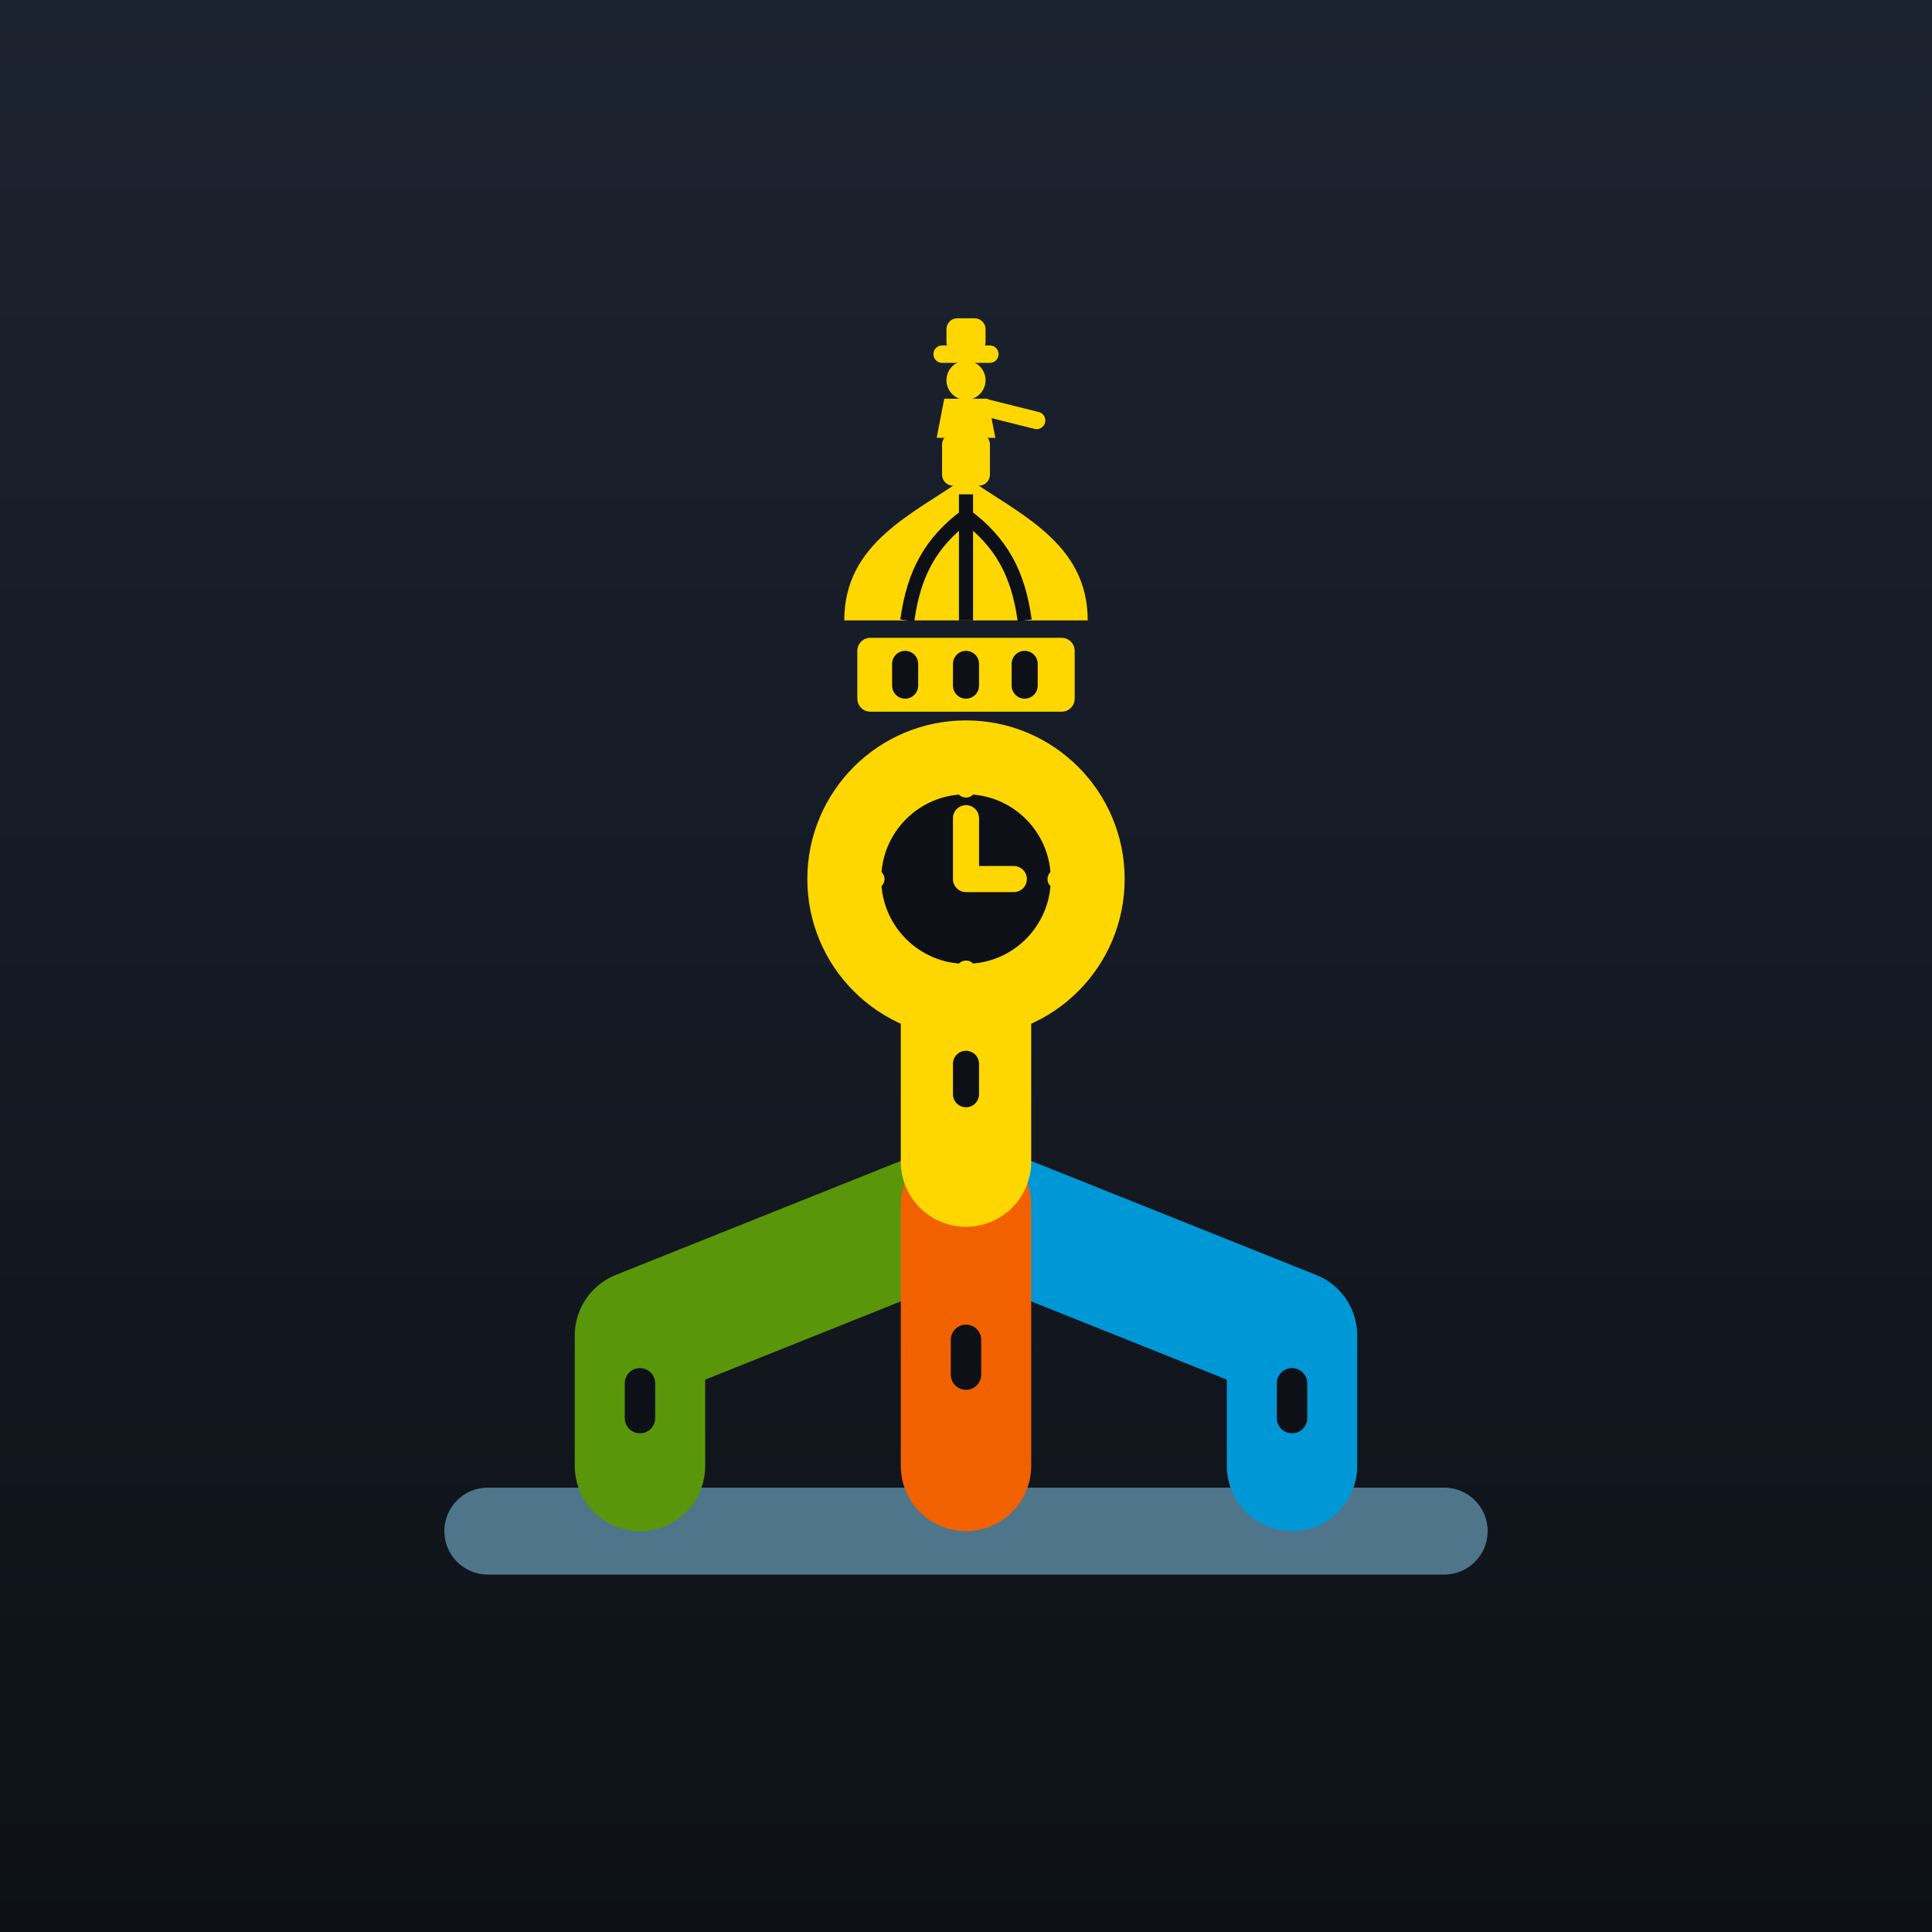
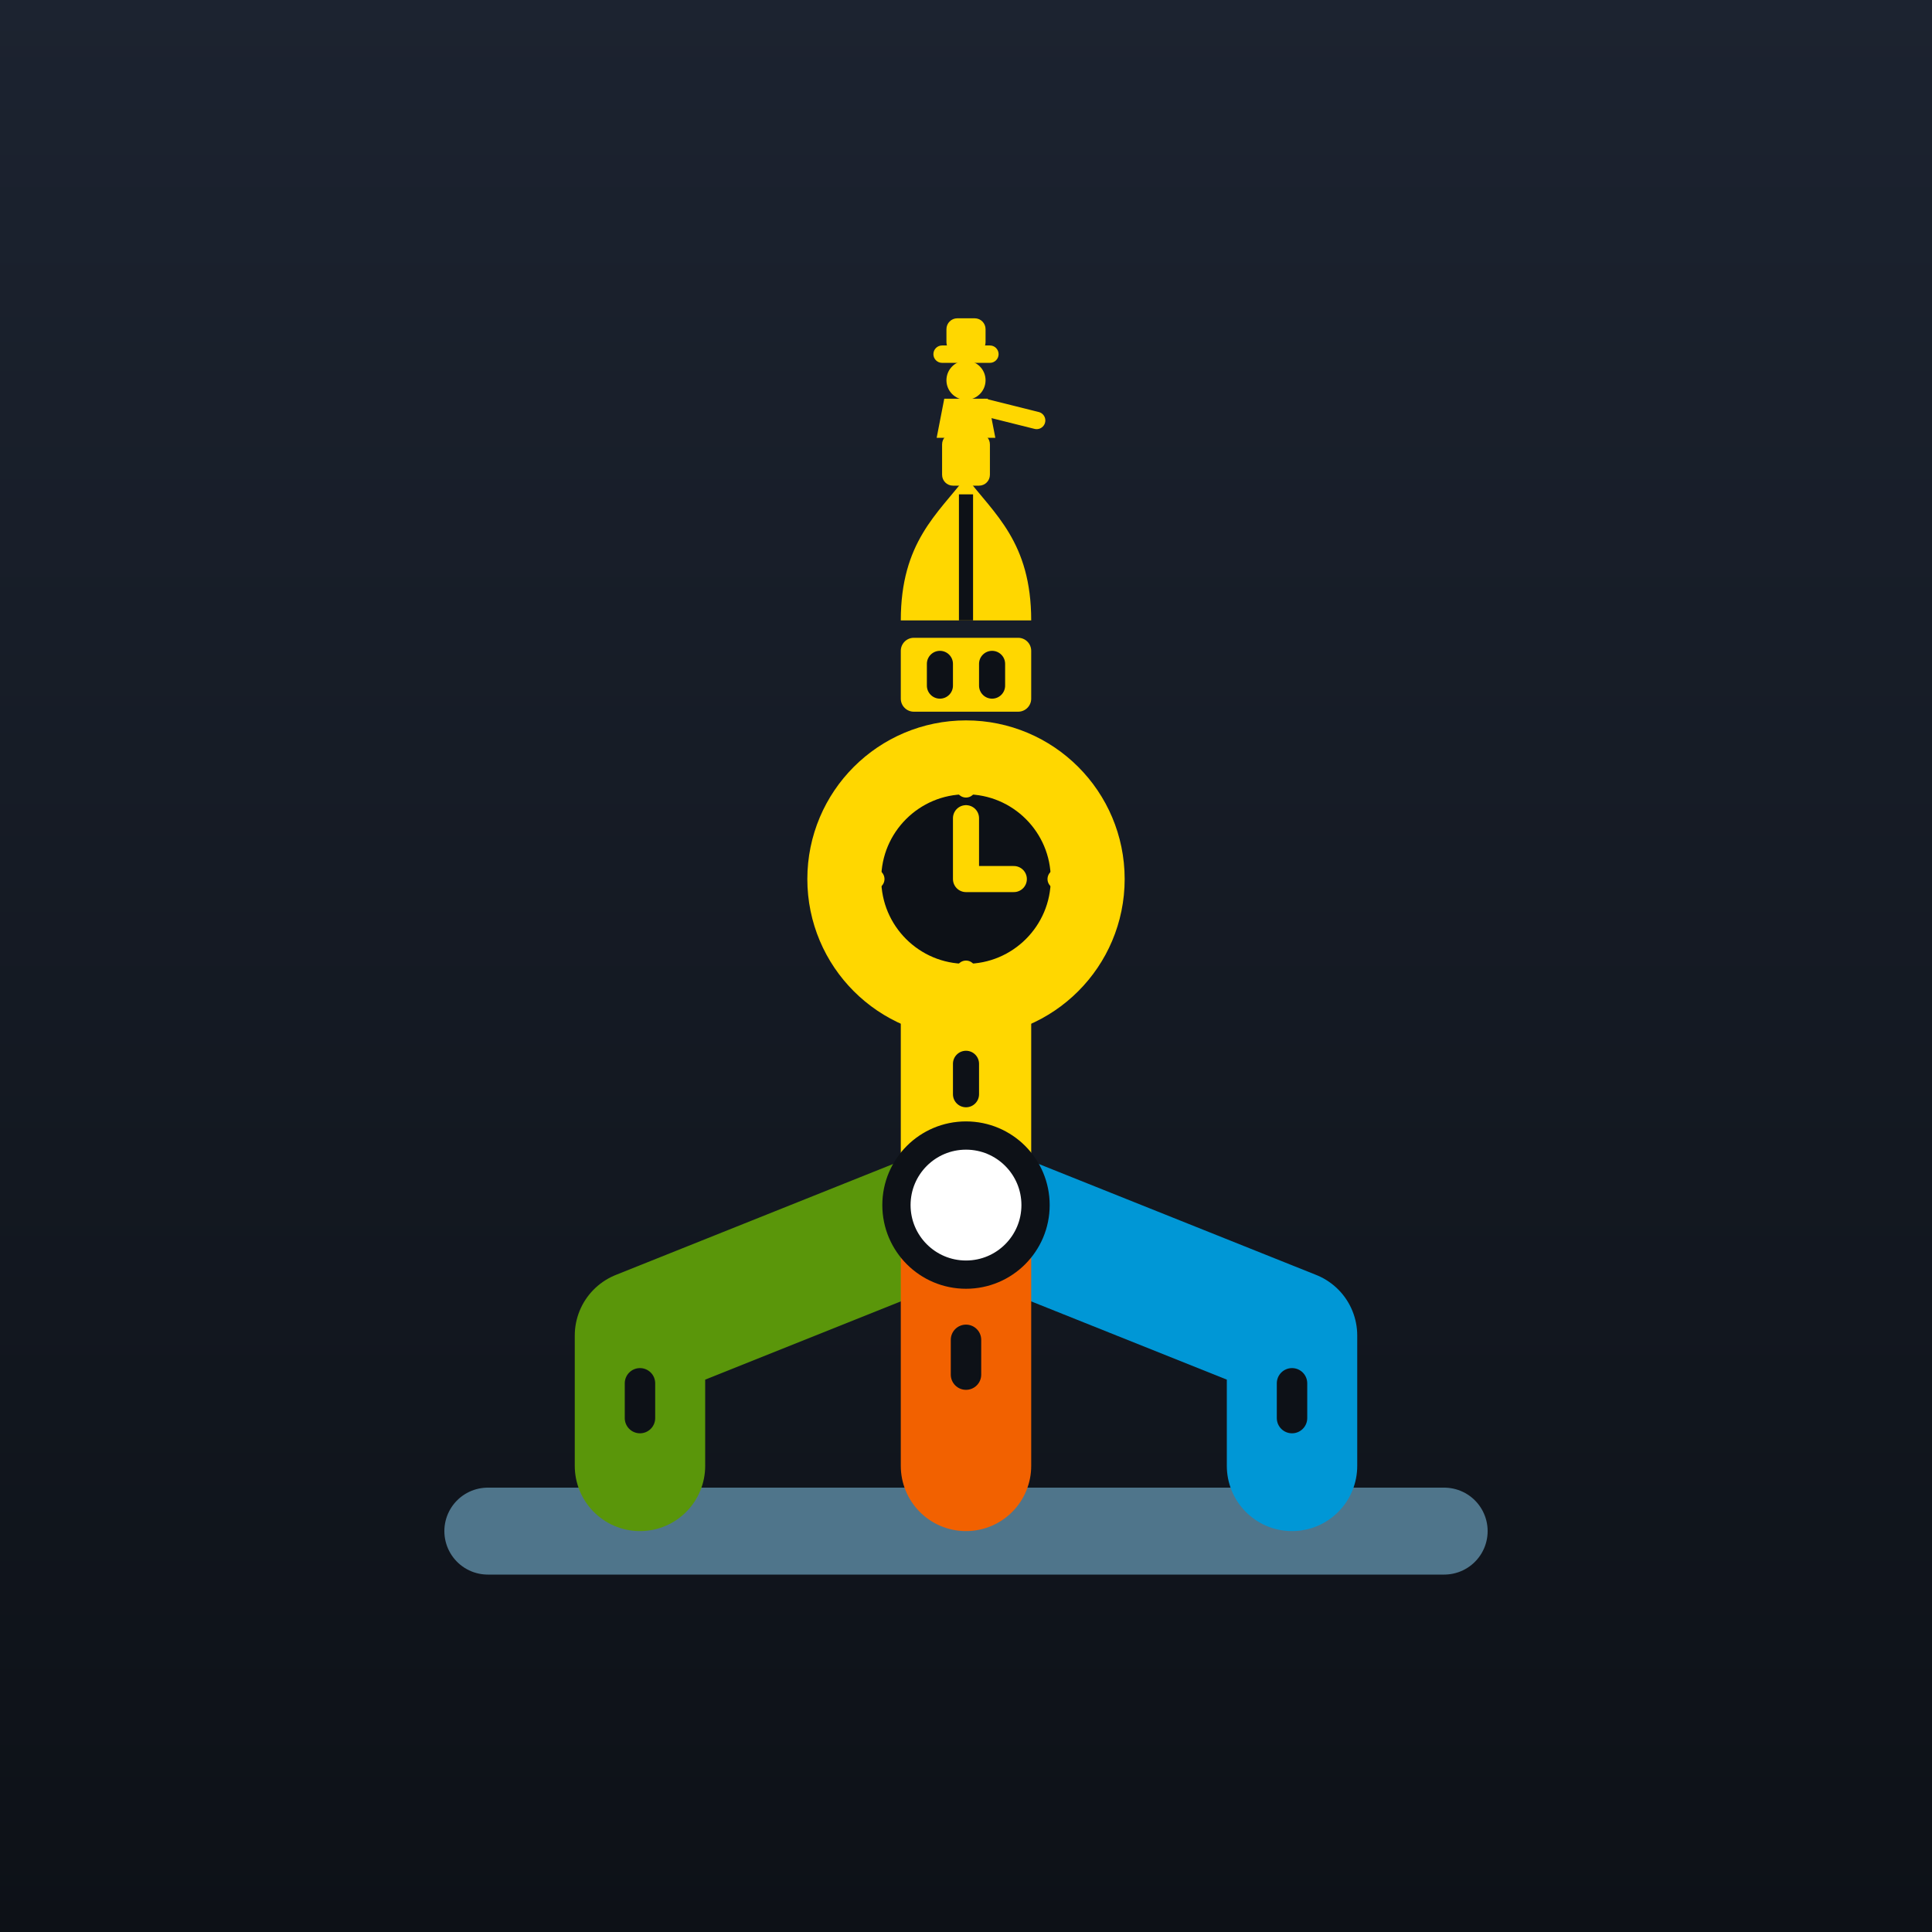
<svg xmlns="http://www.w3.org/2000/svg" viewBox="0 0 64 64" width="512" height="512">
  <defs>
    <linearGradient id="bg" x1="0" y1="0" x2="0" y2="1">
      <stop offset="0" stop-color="#1c2330" />
      <stop offset="1" stop-color="#0d1117" />
    </linearGradient>
  </defs>
  <rect width="64" height="64" fill="url(#bg)" />
  <g transform="translate(32 32) scale(0.72) translate(-32 -32)">
    <path d="M10 58h44" stroke="#4F758B" stroke-width="4" stroke-linecap="round" />
    <g stroke-width="6" stroke-linecap="round" stroke-linejoin="round" fill="none">
      <path d="M17 55v-6l15-6" stroke="#5A960A" />
      <path d="M47 55v-6l-15-6" stroke="#0097D6" />
      <path d="M32 55V43" stroke="#F26100" />
    </g>
    <g fill="#0d1117">
      <rect x="16.3" y="50.5" width="1.4" height="3" rx=".7" />
      <rect x="31.3" y="48.5" width="1.4" height="3" rx=".7" />
      <rect x="46.3" y="50.5" width="1.4" height="3" rx=".7" />
    </g>
    <path d="M32 41V34.3" stroke="#FFD700" stroke-width="6" stroke-linecap="round" />
    <rect x="31.4" y="35.9" width="1.2" height="2.6" rx=".6" fill="#0d1117" />
+     <circle cx="32" cy="43" r="3.2" fill="#fff" stroke="#0d1117" stroke-width="1.3" />
    <circle cx="32" cy="28" r="5.6" fill="#0d1117" stroke="#FFD700" stroke-width="3.4" />
    <g stroke="#FFD700" stroke-linecap="round">
      <path d="M32 22.9v.9M37.1 28h-.9M32 33.1v-.9M26.9 28h.9" stroke-width=".9" />
      <path d="M32 28v-2.8M32 28h2.2" stroke-width="1.2" />
    </g>
-     <rect x="27" y="16.9" width="10" height="3.4" rx=".6" fill="#FFD700" />
+     <rect x="29" y="16.9" width="6" height="3.4" rx=".6" fill="#FFD700" />
    <g fill="#0d1117">
-       <rect x="28.6" y="17.5" width="1.2" height="2.2" rx=".6" />
-       <rect x="31.4" y="17.5" width="1.2" height="2.2" rx=".6" />
-       <rect x="34.1" y="17.5" width="1.2" height="2.2" rx=".6" />
+       <rect x="30.2" y="17.5" width="1.2" height="2.2" rx=".6" />
+       <rect x="32.6" y="17.5" width="1.2" height="2.2" rx=".6" />
    </g>
-     <path d="M26.4 16.1C26.4 12.5 29.6 11.2 32 9.5 34.4 11.2 37.6 12.5 37.6 16.1Z" fill="#FFD700" />
-     <path d="M32 10.3V16.1M29.3 16.1c.3-2.2 1.1-3.6 2.69-4.8M34.7 16.1c-.3-2.2-1.1-3.6-2.69-4.8" stroke="#0d1117" stroke-width=".65" fill="none" />
+     <path d="M29 16.1C29 12.5 30.7 11.2 32 9.5 33.3 11.2 35 12.5 35 16.1Z" fill="#FFD700" />
+     <path d="M32 10.3V16.1" stroke="#0d1117" stroke-width=".65" fill="none" />
    <rect x="30.9" y="7.5" width="2.2" height="2.4" rx=".5" fill="#FFD700" />
    <g fill="#FFD700">
      <rect x="30.5" y="3.45" width="3" height=".8" rx=".4" />
      <rect x="31.1" y="2.2" width="1.8" height="1.6" rx=".5" />
      <circle cx="32" cy="5.05" r=".9" />
      <path d="M31 5.9h2l.35 1.8h-2.7z" />
    </g>
    <path d="M32.85 6.3l2.4.6" stroke="#FFD700" stroke-width=".8" stroke-linecap="round" />
  </g>
</svg>
